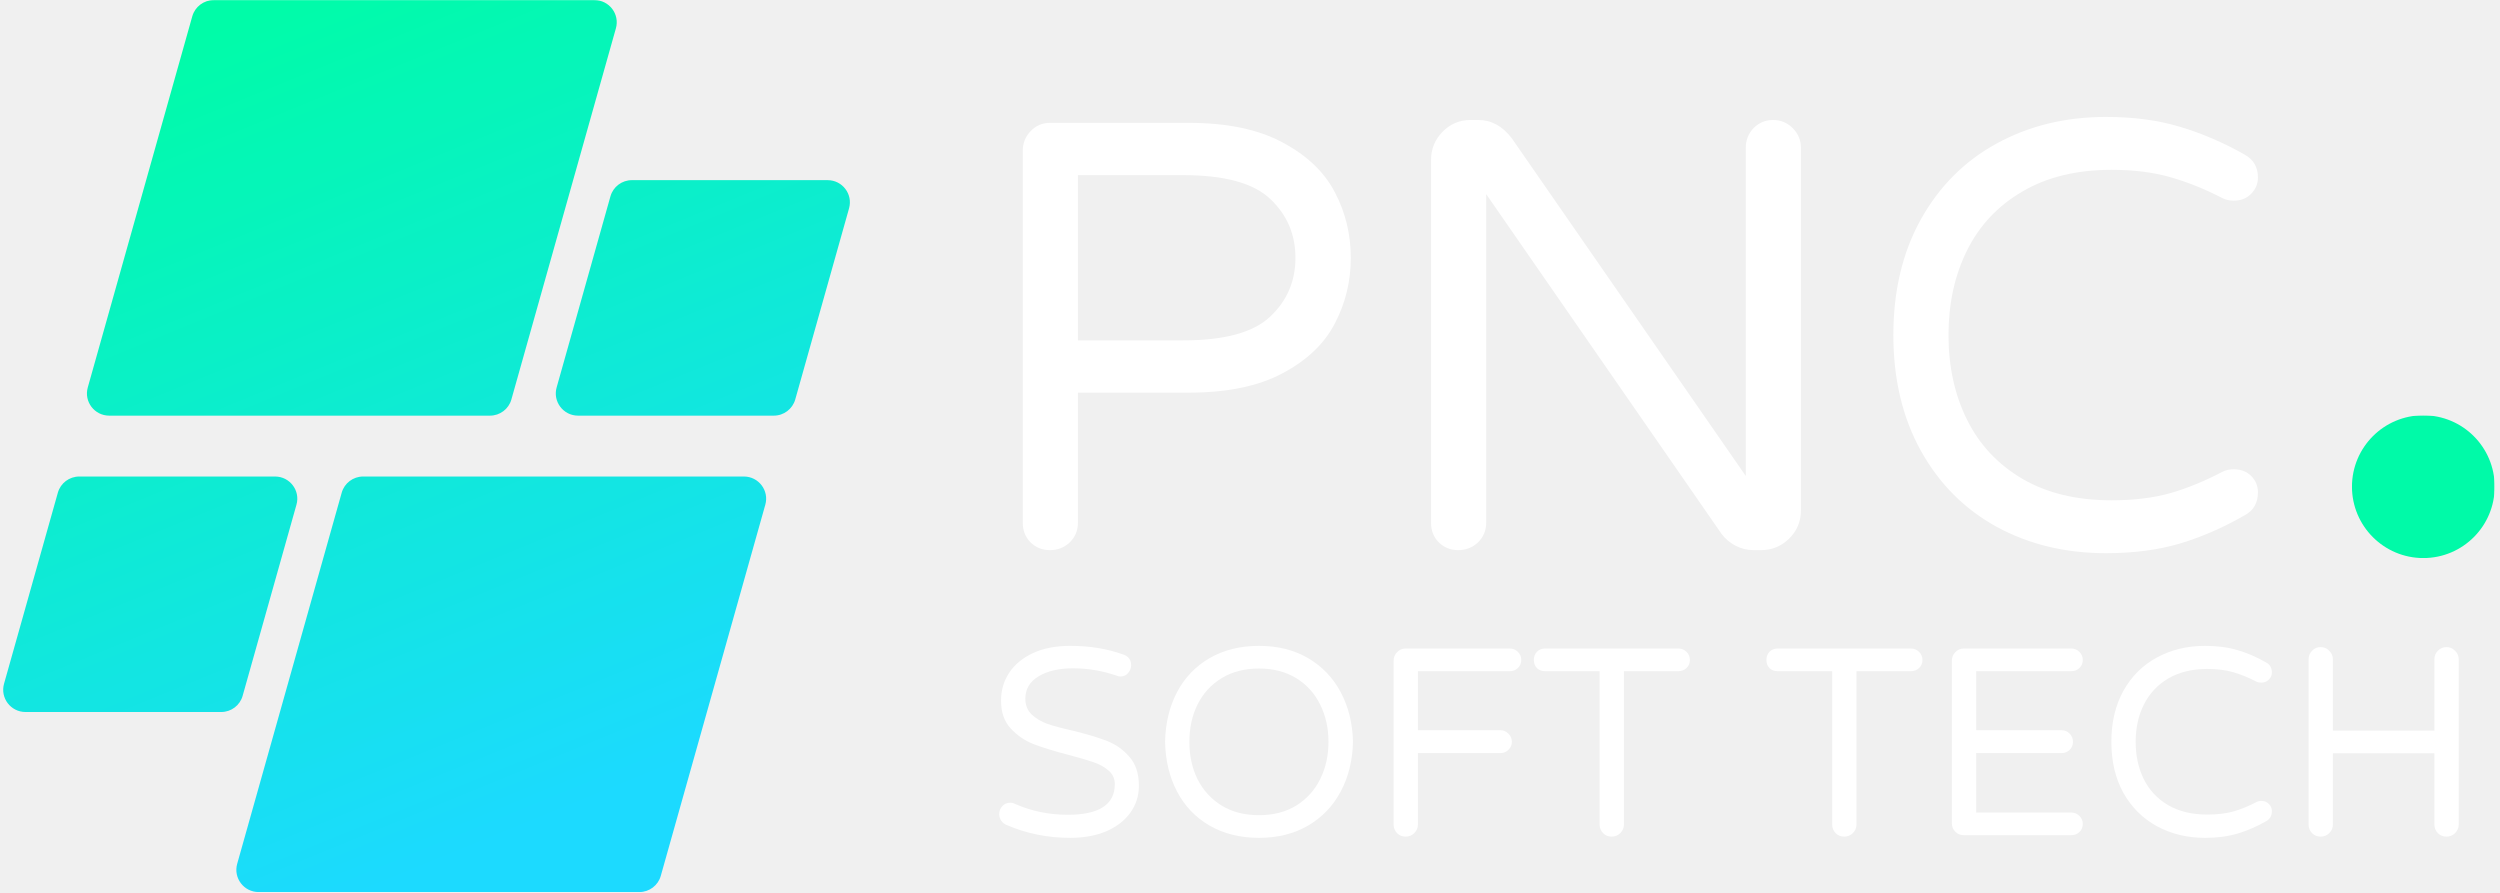
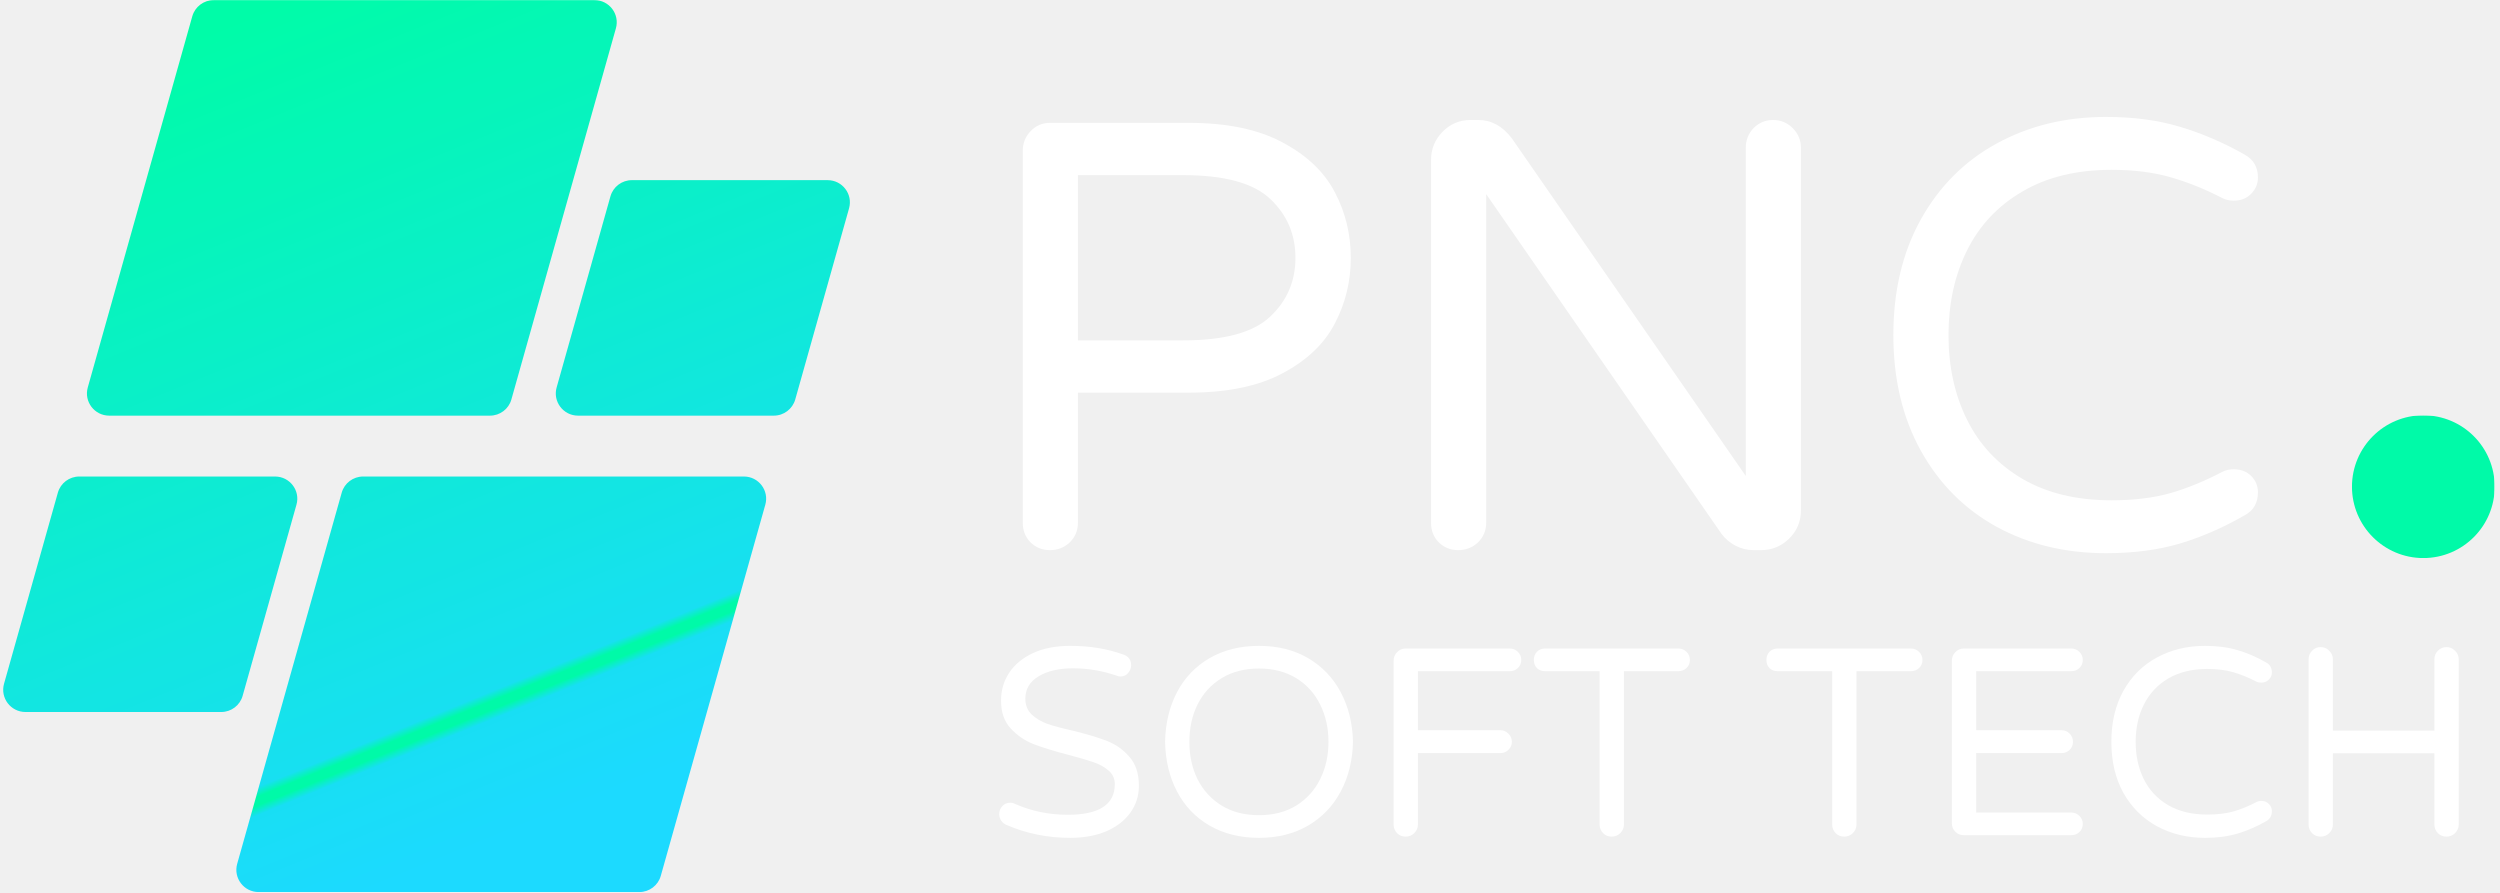
<svg xmlns="http://www.w3.org/2000/svg" width="255" height="91" viewBox="0 0 255 91" fill="none">
  <path d="M107.093 56.114C106.312 56.114 105.656 55.848 105.114 55.322C104.583 54.781 104.323 54.114 104.323 53.322V15.385C104.323 14.609 104.583 13.942 105.114 13.385C105.656 12.817 106.312 12.531 107.093 12.531H121.239C125.156 12.531 128.349 13.197 130.823 14.531C133.307 15.854 135.083 17.546 136.156 19.614C137.239 21.671 137.781 23.9 137.781 26.302C137.781 28.692 137.239 30.921 136.156 32.989C135.083 35.062 133.307 36.755 130.823 38.072C128.349 39.395 125.156 40.051 121.239 40.051H109.948V53.322C109.948 54.114 109.666 54.781 109.114 55.322C108.557 55.848 107.885 56.114 107.093 56.114ZM120.677 34.718C124.885 34.718 127.843 33.916 129.552 32.301C131.271 30.692 132.135 28.692 132.135 26.302C132.135 23.9 131.271 21.895 129.552 20.281C127.843 18.671 124.885 17.864 120.677 17.864H109.948V34.718H120.677Z" fill="white" />
  <path d="M148.736 56.114C147.955 56.114 147.299 55.848 146.757 55.322C146.226 54.781 145.966 54.114 145.966 53.322V16.322C145.966 15.213 146.351 14.255 147.132 13.447C147.924 12.645 148.872 12.239 149.986 12.239H150.799C152.117 12.239 153.247 12.859 154.195 14.093L178.07 48.551V15.072C178.07 14.296 178.33 13.63 178.861 13.072C179.403 12.52 180.07 12.239 180.861 12.239C181.637 12.239 182.304 12.52 182.861 13.072C183.413 13.63 183.695 14.296 183.695 15.072V52.072C183.695 53.197 183.288 54.156 182.486 54.947C181.679 55.729 180.721 56.114 179.611 56.114H178.861C178.205 56.114 177.591 55.958 177.007 55.656C176.424 55.338 175.95 54.937 175.591 54.447L151.591 19.802V53.322C151.591 54.114 151.309 54.781 150.757 55.322C150.2 55.848 149.528 56.114 148.736 56.114Z" fill="white" />
  <path d="M214.81 56.426C210.669 56.426 206.956 55.531 203.664 53.739C200.383 51.937 197.81 49.354 195.935 45.989C194.06 42.614 193.122 38.676 193.122 34.176C193.122 29.666 194.06 25.729 195.935 22.364C197.81 19.005 200.383 16.427 203.664 14.635C206.956 12.833 210.669 11.927 214.81 11.927C217.612 11.927 220.122 12.26 222.331 12.927C224.55 13.583 226.753 14.525 228.935 15.76C229.852 16.26 230.31 17.046 230.31 18.114C230.31 18.739 230.081 19.291 229.622 19.76C229.164 20.234 228.565 20.468 227.831 20.468C227.414 20.468 227.039 20.385 226.706 20.218C224.883 19.276 223.107 18.562 221.372 18.072C219.633 17.572 217.633 17.322 215.372 17.322C211.815 17.322 208.789 18.062 206.289 19.531C203.789 20.989 201.904 22.989 200.643 25.531C199.378 28.072 198.747 30.958 198.747 34.176C198.747 37.401 199.378 40.281 200.643 42.822C201.904 45.364 203.789 47.374 206.289 48.843C208.789 50.301 211.815 51.031 215.372 51.031C217.633 51.031 219.633 50.791 221.372 50.301C223.107 49.801 224.883 49.072 226.706 48.114C227.039 47.947 227.414 47.864 227.831 47.864C228.565 47.864 229.164 48.093 229.622 48.551C230.081 49.01 230.31 49.567 230.31 50.218C230.31 51.301 229.852 52.088 228.935 52.572C226.753 53.822 224.55 54.781 222.331 55.447C220.122 56.098 217.612 56.426 214.81 56.426Z" fill="white" />
  <mask id="mask0_51_2" style="mask-type:luminance" maskUnits="userSpaceOnUse" x="239" y="42" width="16" height="15">
    <path d="M239.901 42.359H254.458V56.922H239.901V42.359Z" fill="white" />
  </mask>
  <g mask="url(#mask0_51_2)">
    <mask id="mask1_51_2" style="mask-type:luminance" maskUnits="userSpaceOnUse" x="239" y="42" width="16" height="15">
      <path d="M247.182 42.359C243.161 42.359 239.901 45.62 239.901 49.641C239.901 53.661 243.161 56.922 247.182 56.922C251.203 56.922 254.458 53.661 254.458 49.641C254.458 45.62 251.203 42.359 247.182 42.359Z" fill="white" />
    </mask>
    <g mask="url(#mask1_51_2)">
      <path d="M239.901 42.359H254.458V56.922H239.901V42.359Z" fill="#00FAA8" />
    </g>
  </g>
  <mask id="mask2_51_2" style="mask-type:luminance" maskUnits="userSpaceOnUse" x="0" y="0" width="87" height="91">
    <path d="M0 0H87V91H0V0Z" fill="white" />
  </mask>
  <g mask="url(#mask2_51_2)">
    <mask id="mask3_51_2" style="mask-type:luminance" maskUnits="userSpaceOnUse" x="0" y="0" width="87" height="91">
      <path d="M49.974 42.396H11.141C9.635 42.396 8.547 40.964 8.953 39.521L19.614 1.661C19.891 0.682 20.786 0.01 21.802 0.01H60.635C62.141 0.01 63.229 1.443 62.823 2.885L52.161 40.745C51.891 41.719 50.995 42.396 49.974 42.396ZM24.75 70.969L30.239 51.479C30.651 50.036 29.557 48.604 28.052 48.604H8.088C7.073 48.604 6.177 49.276 5.901 50.255L0.411 69.745C0.005 71.193 1.094 72.625 2.604 72.625H22.562C23.583 72.625 24.479 71.948 24.75 70.969ZM34.854 50.255L24.193 88.109C23.786 89.557 24.875 90.99 26.38 90.99H65.213C66.234 90.99 67.13 90.312 67.401 89.333L78.062 51.479C78.469 50.036 77.38 48.604 75.875 48.604H37.042C36.026 48.604 35.13 49.276 34.854 50.255ZM62.266 20.026L56.776 39.521C56.37 40.964 57.458 42.396 58.964 42.396H78.927C79.948 42.396 80.838 41.719 81.115 40.745L86.604 21.25C87.01 19.807 85.922 18.375 84.417 18.375H64.453C63.437 18.375 62.542 19.047 62.266 20.026Z" fill="white" />
    </mask>
    <g mask="url(#mask3_51_2)">
      <path d="M0.005 0.01V90.99H87V0.01H0.005Z" fill="url(#paint0_linear_51_2)" />
    </g>
  </g>
  <path d="M109.169 85.461C106.861 85.461 104.695 85.023 102.669 84.148C102.46 84.065 102.278 83.919 102.127 83.711C101.986 83.503 101.919 83.284 101.919 83.044C101.919 82.727 102.023 82.456 102.231 82.232C102.439 81.998 102.71 81.878 103.044 81.878C103.221 81.878 103.387 81.919 103.544 82.003C105.221 82.742 107.012 83.107 108.919 83.107C112.111 83.107 113.71 82.065 113.71 79.982C113.71 79.43 113.502 78.971 113.085 78.607C112.679 78.248 112.174 77.961 111.564 77.753C110.965 77.544 110.111 77.294 109.002 77.003C107.528 76.617 106.335 76.248 105.419 75.898C104.512 75.539 103.736 75.003 103.085 74.294C102.429 73.586 102.106 72.643 102.106 71.461C102.106 70.419 102.377 69.482 102.919 68.648C103.471 67.805 104.278 67.128 105.335 66.628C106.403 66.128 107.679 65.878 109.169 65.878C111.169 65.878 112.981 66.18 114.606 66.773C115.116 66.956 115.377 67.315 115.377 67.857C115.377 68.148 115.273 68.414 115.064 68.648C114.866 68.888 114.606 69.003 114.273 69.003C114.158 69.003 114.012 68.971 113.835 68.898C112.419 68.414 110.95 68.169 109.439 68.169C108.007 68.169 106.84 68.44 105.939 68.982C105.033 69.523 104.585 70.289 104.585 71.273C104.585 71.93 104.799 72.461 105.231 72.878C105.658 73.284 106.195 73.602 106.835 73.836C107.486 74.06 108.366 74.294 109.481 74.544C110.908 74.893 112.064 75.242 112.939 75.586C113.825 75.935 114.585 76.477 115.21 77.211C115.846 77.935 116.169 78.914 116.169 80.148C116.169 81.164 115.877 82.081 115.294 82.898C114.71 83.706 113.887 84.336 112.835 84.794C111.778 85.237 110.554 85.461 109.169 85.461Z" fill="white" />
  <path d="M128.421 85.461C126.504 85.461 124.822 85.044 123.379 84.211C121.947 83.378 120.843 82.227 120.067 80.753C119.285 79.268 118.879 77.576 118.838 75.669C118.879 73.753 119.285 72.06 120.067 70.586C120.843 69.117 121.947 67.961 123.379 67.128C124.822 66.294 126.504 65.878 128.421 65.878C130.322 65.878 131.989 66.294 133.421 67.128C134.848 67.961 135.963 69.123 136.754 70.607C137.546 72.096 137.963 73.784 138.004 75.669C137.963 77.56 137.546 79.248 136.754 80.732C135.963 82.221 134.848 83.378 133.421 84.211C131.989 85.044 130.322 85.461 128.421 85.461ZM128.421 83.148C129.879 83.148 131.14 82.826 132.213 82.169C133.28 81.503 134.093 80.607 134.65 79.482C135.218 78.357 135.504 77.086 135.504 75.669C135.504 74.253 135.218 72.982 134.65 71.857C134.093 70.721 133.28 69.826 132.213 69.169C131.14 68.518 129.879 68.19 128.421 68.19C126.947 68.19 125.676 68.518 124.608 69.169C123.535 69.826 122.718 70.721 122.15 71.857C121.593 72.982 121.317 74.253 121.317 75.669C121.317 77.086 121.593 78.357 122.15 79.482C122.718 80.607 123.535 81.503 124.608 82.169C125.676 82.826 126.947 83.148 128.421 83.148Z" fill="white" />
  <path d="M143.377 85.336C143.029 85.336 142.737 85.216 142.502 84.982C142.263 84.732 142.148 84.44 142.148 84.107V67.398C142.148 67.055 142.263 66.763 142.502 66.523C142.737 66.273 143.029 66.148 143.377 66.148H154.002C154.32 66.148 154.591 66.263 154.815 66.482C155.049 66.706 155.169 66.982 155.169 67.315C155.169 67.648 155.049 67.93 154.815 68.148C154.591 68.357 154.32 68.461 154.002 68.461H144.627V74.482H153.044C153.362 74.482 153.633 74.602 153.857 74.836C154.091 75.06 154.211 75.336 154.211 75.669C154.211 75.992 154.091 76.263 153.857 76.482C153.633 76.706 153.362 76.815 153.044 76.815H144.627V84.107C144.627 84.44 144.502 84.732 144.252 84.982C144.013 85.216 143.721 85.336 143.377 85.336Z" fill="white" />
  <path d="M164.391 85.336C164.042 85.336 163.75 85.216 163.516 84.982C163.276 84.732 163.161 84.44 163.161 84.107V68.461H157.599C157.266 68.461 156.984 68.357 156.766 68.148C156.557 67.93 156.453 67.648 156.453 67.315C156.453 66.982 156.557 66.706 156.766 66.482C156.984 66.263 157.266 66.148 157.599 66.148H171.182C171.516 66.148 171.792 66.263 172.016 66.482C172.25 66.706 172.37 66.982 172.37 67.315C172.37 67.648 172.25 67.93 172.016 68.148C171.792 68.357 171.516 68.461 171.182 68.461H165.641V84.107C165.641 84.44 165.516 84.732 165.266 84.982C165.026 85.216 164.734 85.336 164.391 85.336Z" fill="white" />
  <path d="M188.111 85.336C187.762 85.336 187.471 85.216 187.236 84.982C186.997 84.732 186.882 84.44 186.882 84.107V68.461H181.32C180.986 68.461 180.705 68.357 180.486 68.148C180.278 67.93 180.174 67.648 180.174 67.315C180.174 66.982 180.278 66.706 180.486 66.482C180.705 66.263 180.986 66.148 181.32 66.148H194.903C195.236 66.148 195.512 66.263 195.736 66.482C195.971 66.706 196.091 66.982 196.091 67.315C196.091 67.648 195.971 67.93 195.736 68.148C195.512 68.357 195.236 68.461 194.903 68.461H189.361V84.107C189.361 84.44 189.236 84.732 188.986 84.982C188.747 85.216 188.455 85.336 188.111 85.336Z" fill="white" />
  <path d="M200.319 85.19C199.97 85.19 199.678 85.076 199.444 84.836C199.204 84.602 199.089 84.31 199.089 83.961V67.398C199.089 67.055 199.204 66.763 199.444 66.523C199.678 66.273 199.97 66.148 200.319 66.148H211.256C211.589 66.148 211.866 66.263 212.089 66.482C212.324 66.706 212.444 66.982 212.444 67.315C212.444 67.648 212.324 67.93 212.089 68.148C211.866 68.357 211.589 68.461 211.256 68.461H201.569V74.482H210.277C210.61 74.482 210.886 74.602 211.11 74.836C211.329 75.06 211.444 75.336 211.444 75.669C211.444 75.992 211.329 76.263 211.11 76.482C210.886 76.706 210.61 76.815 210.277 76.815H201.569V82.878H211.256C211.589 82.878 211.866 82.992 212.089 83.211C212.324 83.435 212.444 83.711 212.444 84.044C212.444 84.378 212.324 84.659 212.089 84.878C211.866 85.086 211.589 85.19 211.256 85.19H200.319Z" fill="white" />
  <path d="M224.921 85.461C223.098 85.461 221.463 85.065 220.005 84.273C218.557 83.482 217.421 82.352 216.588 80.878C215.765 79.393 215.359 77.659 215.359 75.669C215.359 73.685 215.765 71.951 216.588 70.461C217.421 68.977 218.557 67.846 220.005 67.065C221.463 66.273 223.098 65.878 224.921 65.878C226.156 65.878 227.26 66.023 228.234 66.315C229.203 66.596 230.171 67.013 231.13 67.565C231.531 67.773 231.734 68.123 231.734 68.607C231.734 68.873 231.63 69.107 231.421 69.315C231.223 69.523 230.968 69.628 230.651 69.628C230.468 69.628 230.302 69.596 230.151 69.523C229.343 69.107 228.557 68.789 227.796 68.565C227.031 68.346 226.151 68.232 225.151 68.232C223.593 68.232 222.26 68.56 221.151 69.211C220.052 69.867 219.223 70.753 218.671 71.878C218.114 72.992 217.838 74.253 217.838 75.669C217.838 77.086 218.114 78.357 218.671 79.482C219.223 80.596 220.052 81.477 221.151 82.128C222.26 82.768 223.593 83.086 225.151 83.086C226.151 83.086 227.031 82.982 227.796 82.773C228.557 82.555 229.343 82.232 230.151 81.815C230.302 81.732 230.468 81.69 230.651 81.69C230.968 81.69 231.223 81.794 231.421 82.003C231.63 82.201 231.734 82.44 231.734 82.732C231.734 83.206 231.531 83.555 231.13 83.773C230.171 84.315 229.203 84.732 228.234 85.023C227.26 85.315 226.156 85.461 224.921 85.461Z" fill="white" />
  <path d="M236.705 85.336C236.356 85.336 236.065 85.216 235.83 84.982C235.591 84.732 235.476 84.44 235.476 84.107V67.253C235.476 66.909 235.591 66.617 235.83 66.378C236.065 66.128 236.356 66.003 236.705 66.003C237.049 66.003 237.341 66.128 237.58 66.378C237.83 66.617 237.955 66.909 237.955 67.253V74.523H248.309V67.253C248.309 66.909 248.424 66.617 248.664 66.378C248.898 66.128 249.19 66.003 249.539 66.003C249.882 66.003 250.174 66.128 250.414 66.378C250.664 66.617 250.789 66.909 250.789 67.253V84.107C250.789 84.44 250.664 84.732 250.414 84.982C250.174 85.216 249.882 85.336 249.539 85.336C249.19 85.336 248.898 85.216 248.664 84.982C248.424 84.732 248.309 84.44 248.309 84.107V76.836H237.955V84.107C237.955 84.44 237.83 84.732 237.58 84.982C237.341 85.216 237.049 85.336 236.705 85.336Z" fill="white" />
  <defs>
    <linearGradient id="paint0_linear_51_2" x1="21.2" y1="-8.659" x2="65.54" y2="99.764" gradientUnits="userSpaceOnUse">
      <stop stop-color="#00FCA8" />
      <stop offset="0.062" stop-color="#00FCA8" />
      <stop offset="0.094" stop-color="#00FCA8" />
      <stop offset="0.102" stop-color="#00FCA9" />
      <stop offset="0.109" stop-color="#01FBAA" />
      <stop offset="0.117" stop-color="#01FBAB" />
      <stop offset="0.125" stop-color="#01FBAC" />
      <stop offset="0.133" stop-color="#01FAAD" />
      <stop offset="0.141" stop-color="#02FAAD" />
      <stop offset="0.148" stop-color="#02F9AE" />
      <stop offset="0.156" stop-color="#02F9AF" />
      <stop offset="0.164" stop-color="#03F9B0" />
      <stop offset="0.172" stop-color="#03F8B1" />
      <stop offset="0.18" stop-color="#03F8B2" />
      <stop offset="0.188" stop-color="#04F8B3" />
      <stop offset="0.195" stop-color="#04F7B4" />
      <stop offset="0.203" stop-color="#04F7B5" />
      <stop offset="0.211" stop-color="#04F7B6" />
      <stop offset="0.219" stop-color="#05F6B7" />
      <stop offset="0.227" stop-color="#05F6B8" />
      <stop offset="0.234" stop-color="#05F6B8" />
      <stop offset="0.242" stop-color="#06F5B9" />
      <stop offset="0.25" stop-color="#06F5BA" />
      <stop offset="0.258" stop-color="#06F4BB" />
      <stop offset="0.266" stop-color="#06F4BC" />
      <stop offset="0.273" stop-color="#07F4BD" />
      <stop offset="0.281" stop-color="#07F3BE" />
      <stop offset="0.281" stop-color="#07F3BE" />
      <stop offset="0.289" stop-color="#07F3BF" />
      <stop offset="0.297" stop-color="#08F3C0" />
      <stop offset="0.305" stop-color="#08F2C1" />
      <stop offset="0.312" stop-color="#08F2C2" />
      <stop offset="0.32" stop-color="#09F2C3" />
      <stop offset="0.328" stop-color="#09F1C3" />
      <stop offset="0.336" stop-color="#09F1C4" />
      <stop offset="0.344" stop-color="#09F1C5" />
      <stop offset="0.352" stop-color="#0AF0C6" />
      <stop offset="0.359" stop-color="#0AF0C7" />
      <stop offset="0.367" stop-color="#0AEFC8" />
      <stop offset="0.375" stop-color="#0BEFC9" />
      <stop offset="0.383" stop-color="#0BEFCA" />
      <stop offset="0.391" stop-color="#0BEECB" />
      <stop offset="0.398" stop-color="#0BEECC" />
      <stop offset="0.406" stop-color="#0CEECD" />
      <stop offset="0.414" stop-color="#0CEDCD" />
      <stop offset="0.422" stop-color="#0CEDCE" />
      <stop offset="0.43" stop-color="#0DEDCF" />
      <stop offset="0.438" stop-color="#0DECD0" />
      <stop offset="0.445" stop-color="#0DECD1" />
      <stop offset="0.453" stop-color="#0EECD2" />
      <stop offset="0.461" stop-color="#0EEBD3" />
      <stop offset="0.469" stop-color="#0EEBD4" />
      <stop offset="0.477" stop-color="#0EEAD5" />
      <stop offset="0.484" stop-color="#0FEAD6" />
      <stop offset="0.492" stop-color="#0FEAD7" />
      <stop offset="0.5" stop-color="#0FE9D8" />
      <stop offset="0.508" stop-color="#10E9D8" />
      <stop offset="0.516" stop-color="#10E9D9" />
      <stop offset="0.523" stop-color="#10E8DA" />
      <stop offset="0.531" stop-color="#11E8DB" />
      <stop offset="0.539" stop-color="#11E8DC" />
      <stop offset="0.547" stop-color="#11E7DD" />
      <stop offset="0.555" stop-color="#11E7DE" />
      <stop offset="0.562" stop-color="#12E7DF" />
      <stop offset="0.57" stop-color="#12E6E0" />
      <stop offset="0.578" stop-color="#12E6E1" />
      <stop offset="0.586" stop-color="#13E5E2" />
      <stop offset="0.594" stop-color="#13E5E3" />
      <stop offset="0.602" stop-color="#13E5E3" />
      <stop offset="0.609" stop-color="#13E4E4" />
      <stop offset="0.617" stop-color="#14E4E5" />
      <stop offset="0.625" stop-color="#14E4E6" />
      <stop offset="0.633" stop-color="#14E3E7" />
      <stop offset="0.641" stop-color="#15E3E8" />
      <stop offset="0.648" stop-color="#15E3E9" />
      <stop offset="0.656" stop-color="#15E2EA" />
      <stop offset="0.664" stop-color="#16E2EB" />
      <stop offset="0.672" stop-color="#16E2EC" />
      <stop offset="0.68" stop-color="#16E1ED" />
      <stop offset="0.688" stop-color="#16E1EE" />
      <stop offset="0.695" stop-color="#17E0EE" />
      <stop offset="0.703" stop-color="#17E0EF" />
      <stop offset="0.711" stop-color="#17E0F0" />
      <stop offset="0.719" stop-color="#18DFF1" />
      <stop offset="0.719" stop-color="#18DFF2" />
-       <stop offset="0.727" stop-color="#18DFF3" />
-       <stop offset="0.734" stop-color="#18DFF3" />
+       <stop offset="0.727" stop-color="#00FAA8" />
+       <stop offset="0.734" stop-color="#00FAA8" />
      <stop offset="0.742" stop-color="#18DEF4" />
      <stop offset="0.75" stop-color="#19DEF5" />
      <stop offset="0.758" stop-color="#19DEF6" />
      <stop offset="0.766" stop-color="#19DDF7" />
      <stop offset="0.773" stop-color="#1ADDF8" />
      <stop offset="0.781" stop-color="#1ADDF9" />
      <stop offset="0.789" stop-color="#1ADCF9" />
      <stop offset="0.797" stop-color="#1BDCFA" />
      <stop offset="0.805" stop-color="#1BDBFB" />
      <stop offset="0.812" stop-color="#1BDBFC" />
      <stop offset="0.82" stop-color="#1BDBFD" />
      <stop offset="0.828" stop-color="#1CDAFE" />
      <stop offset="0.844" stop-color="#1CDAFF" />
      <stop offset="0.875" stop-color="#1CDAFF" />
      <stop offset="1" stop-color="#1CDAFF" />
    </linearGradient>
  </defs>
</svg>
